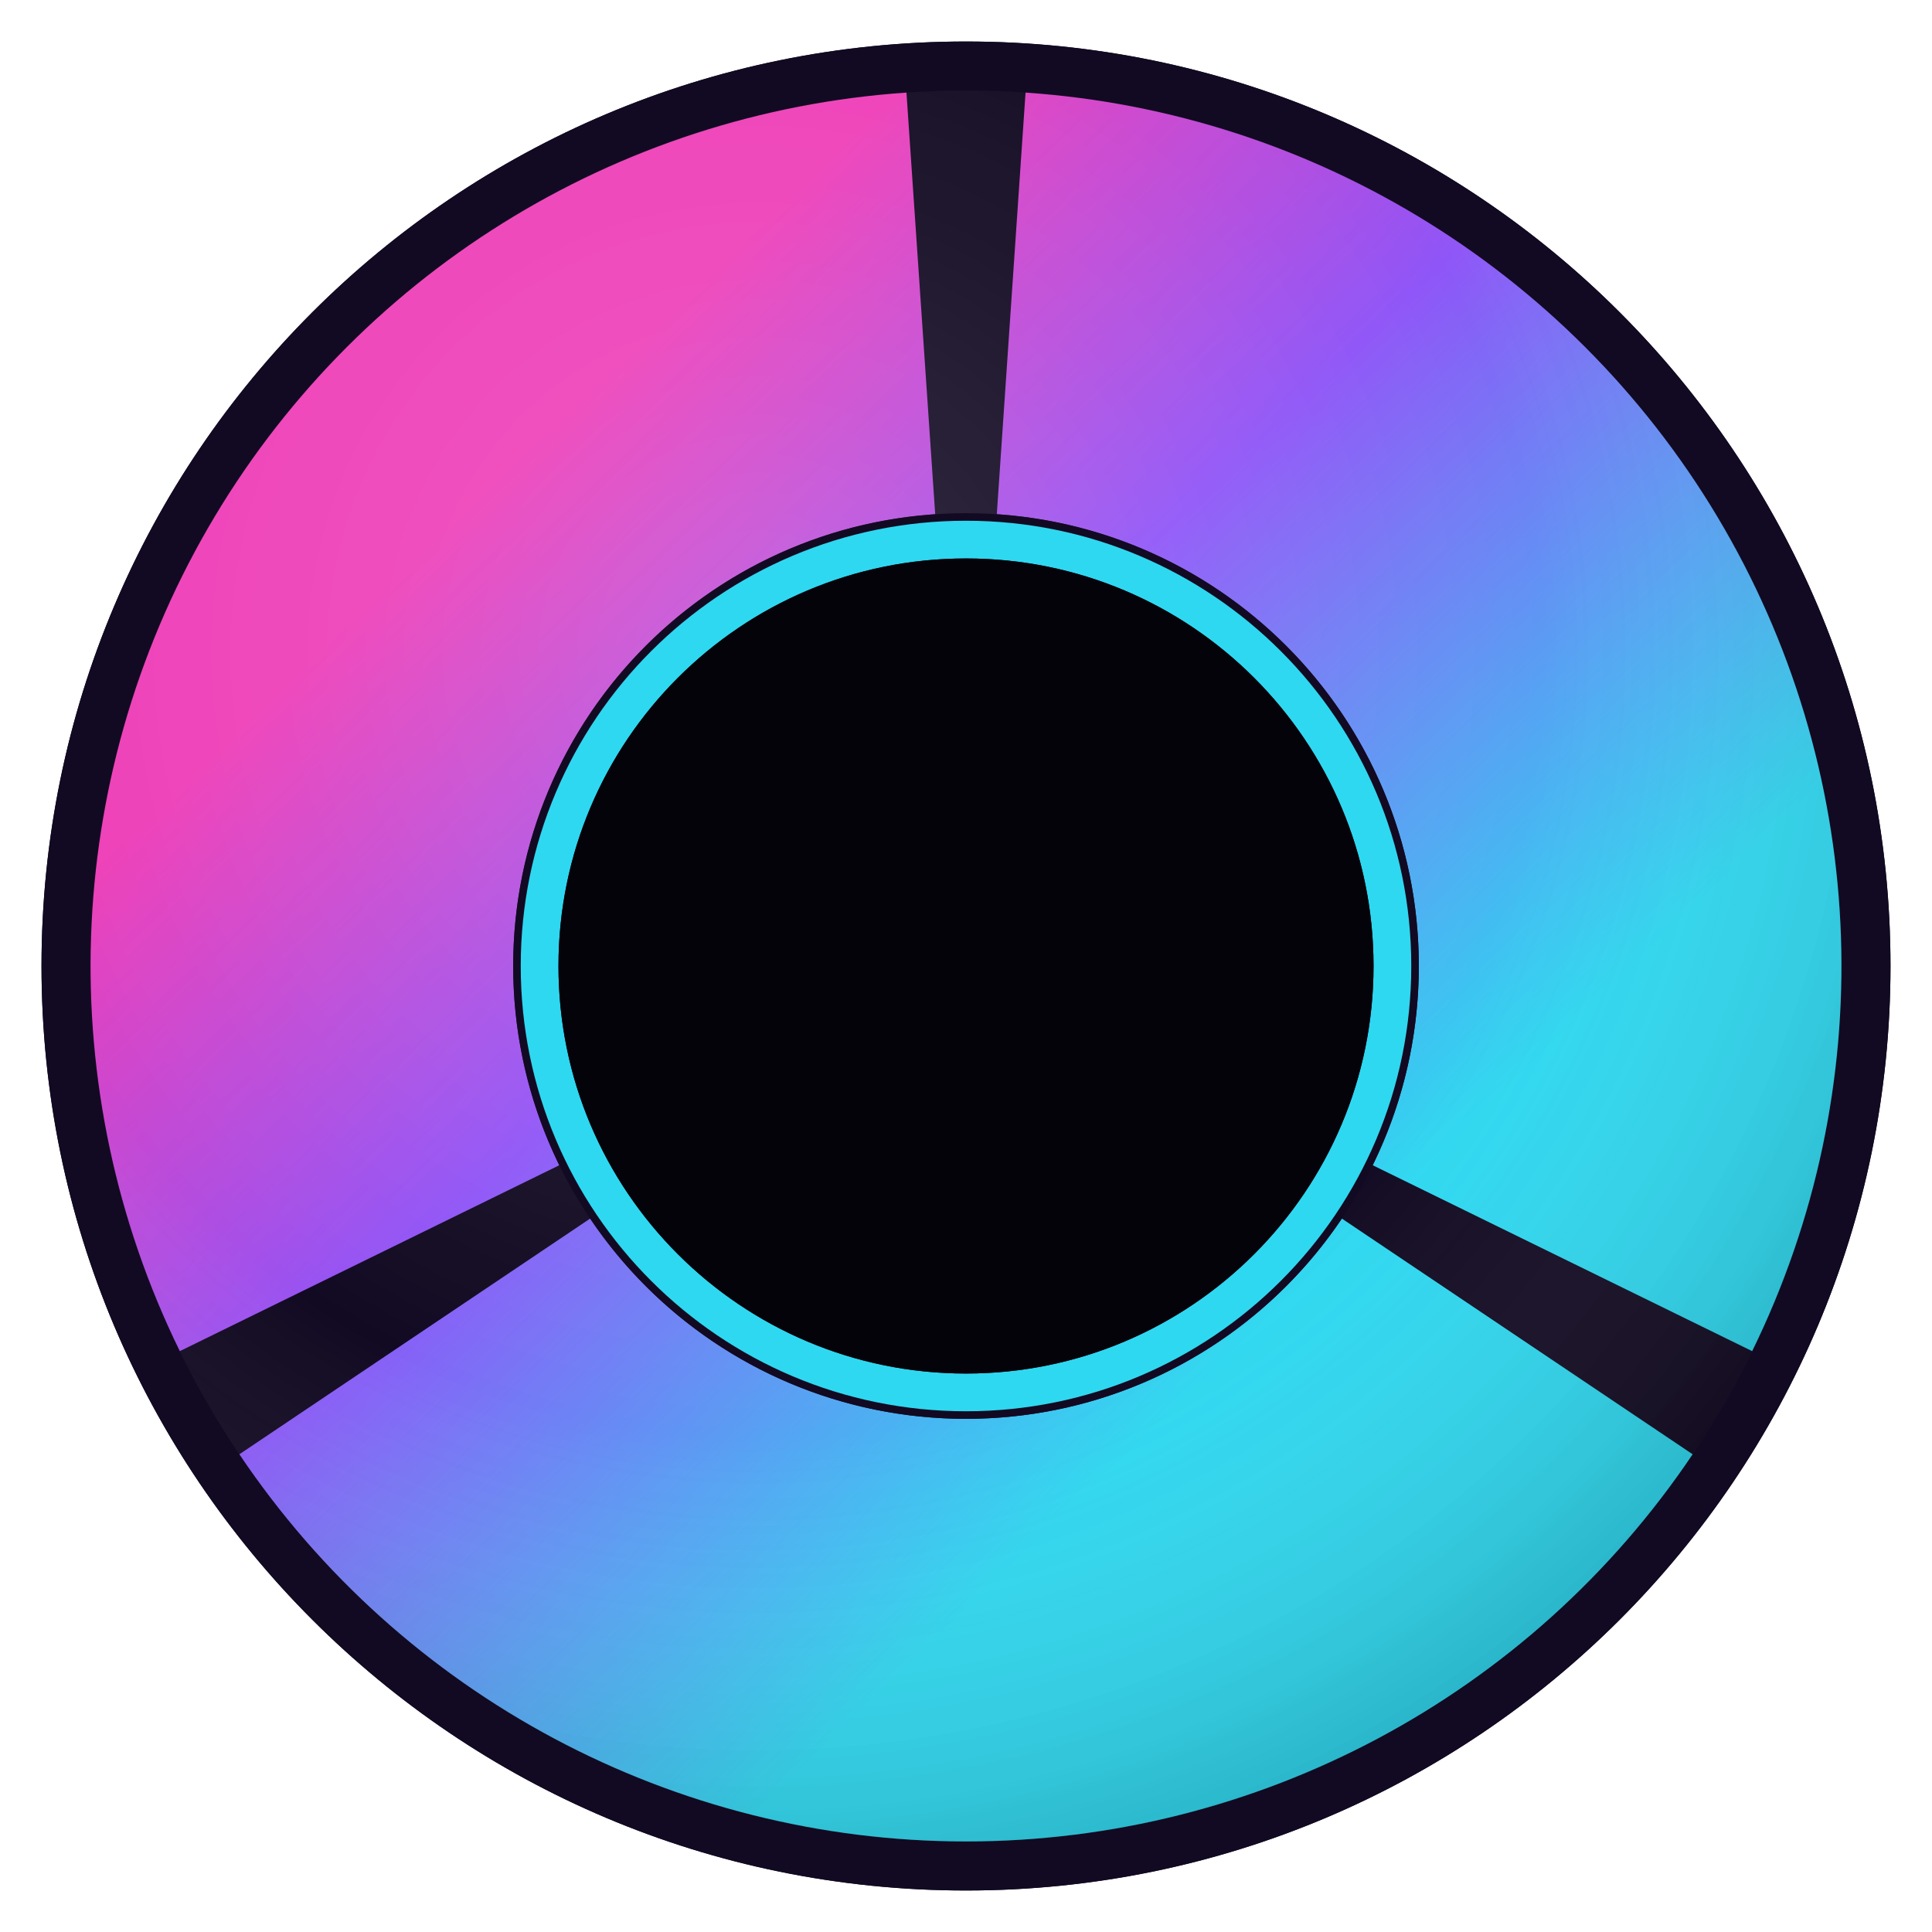
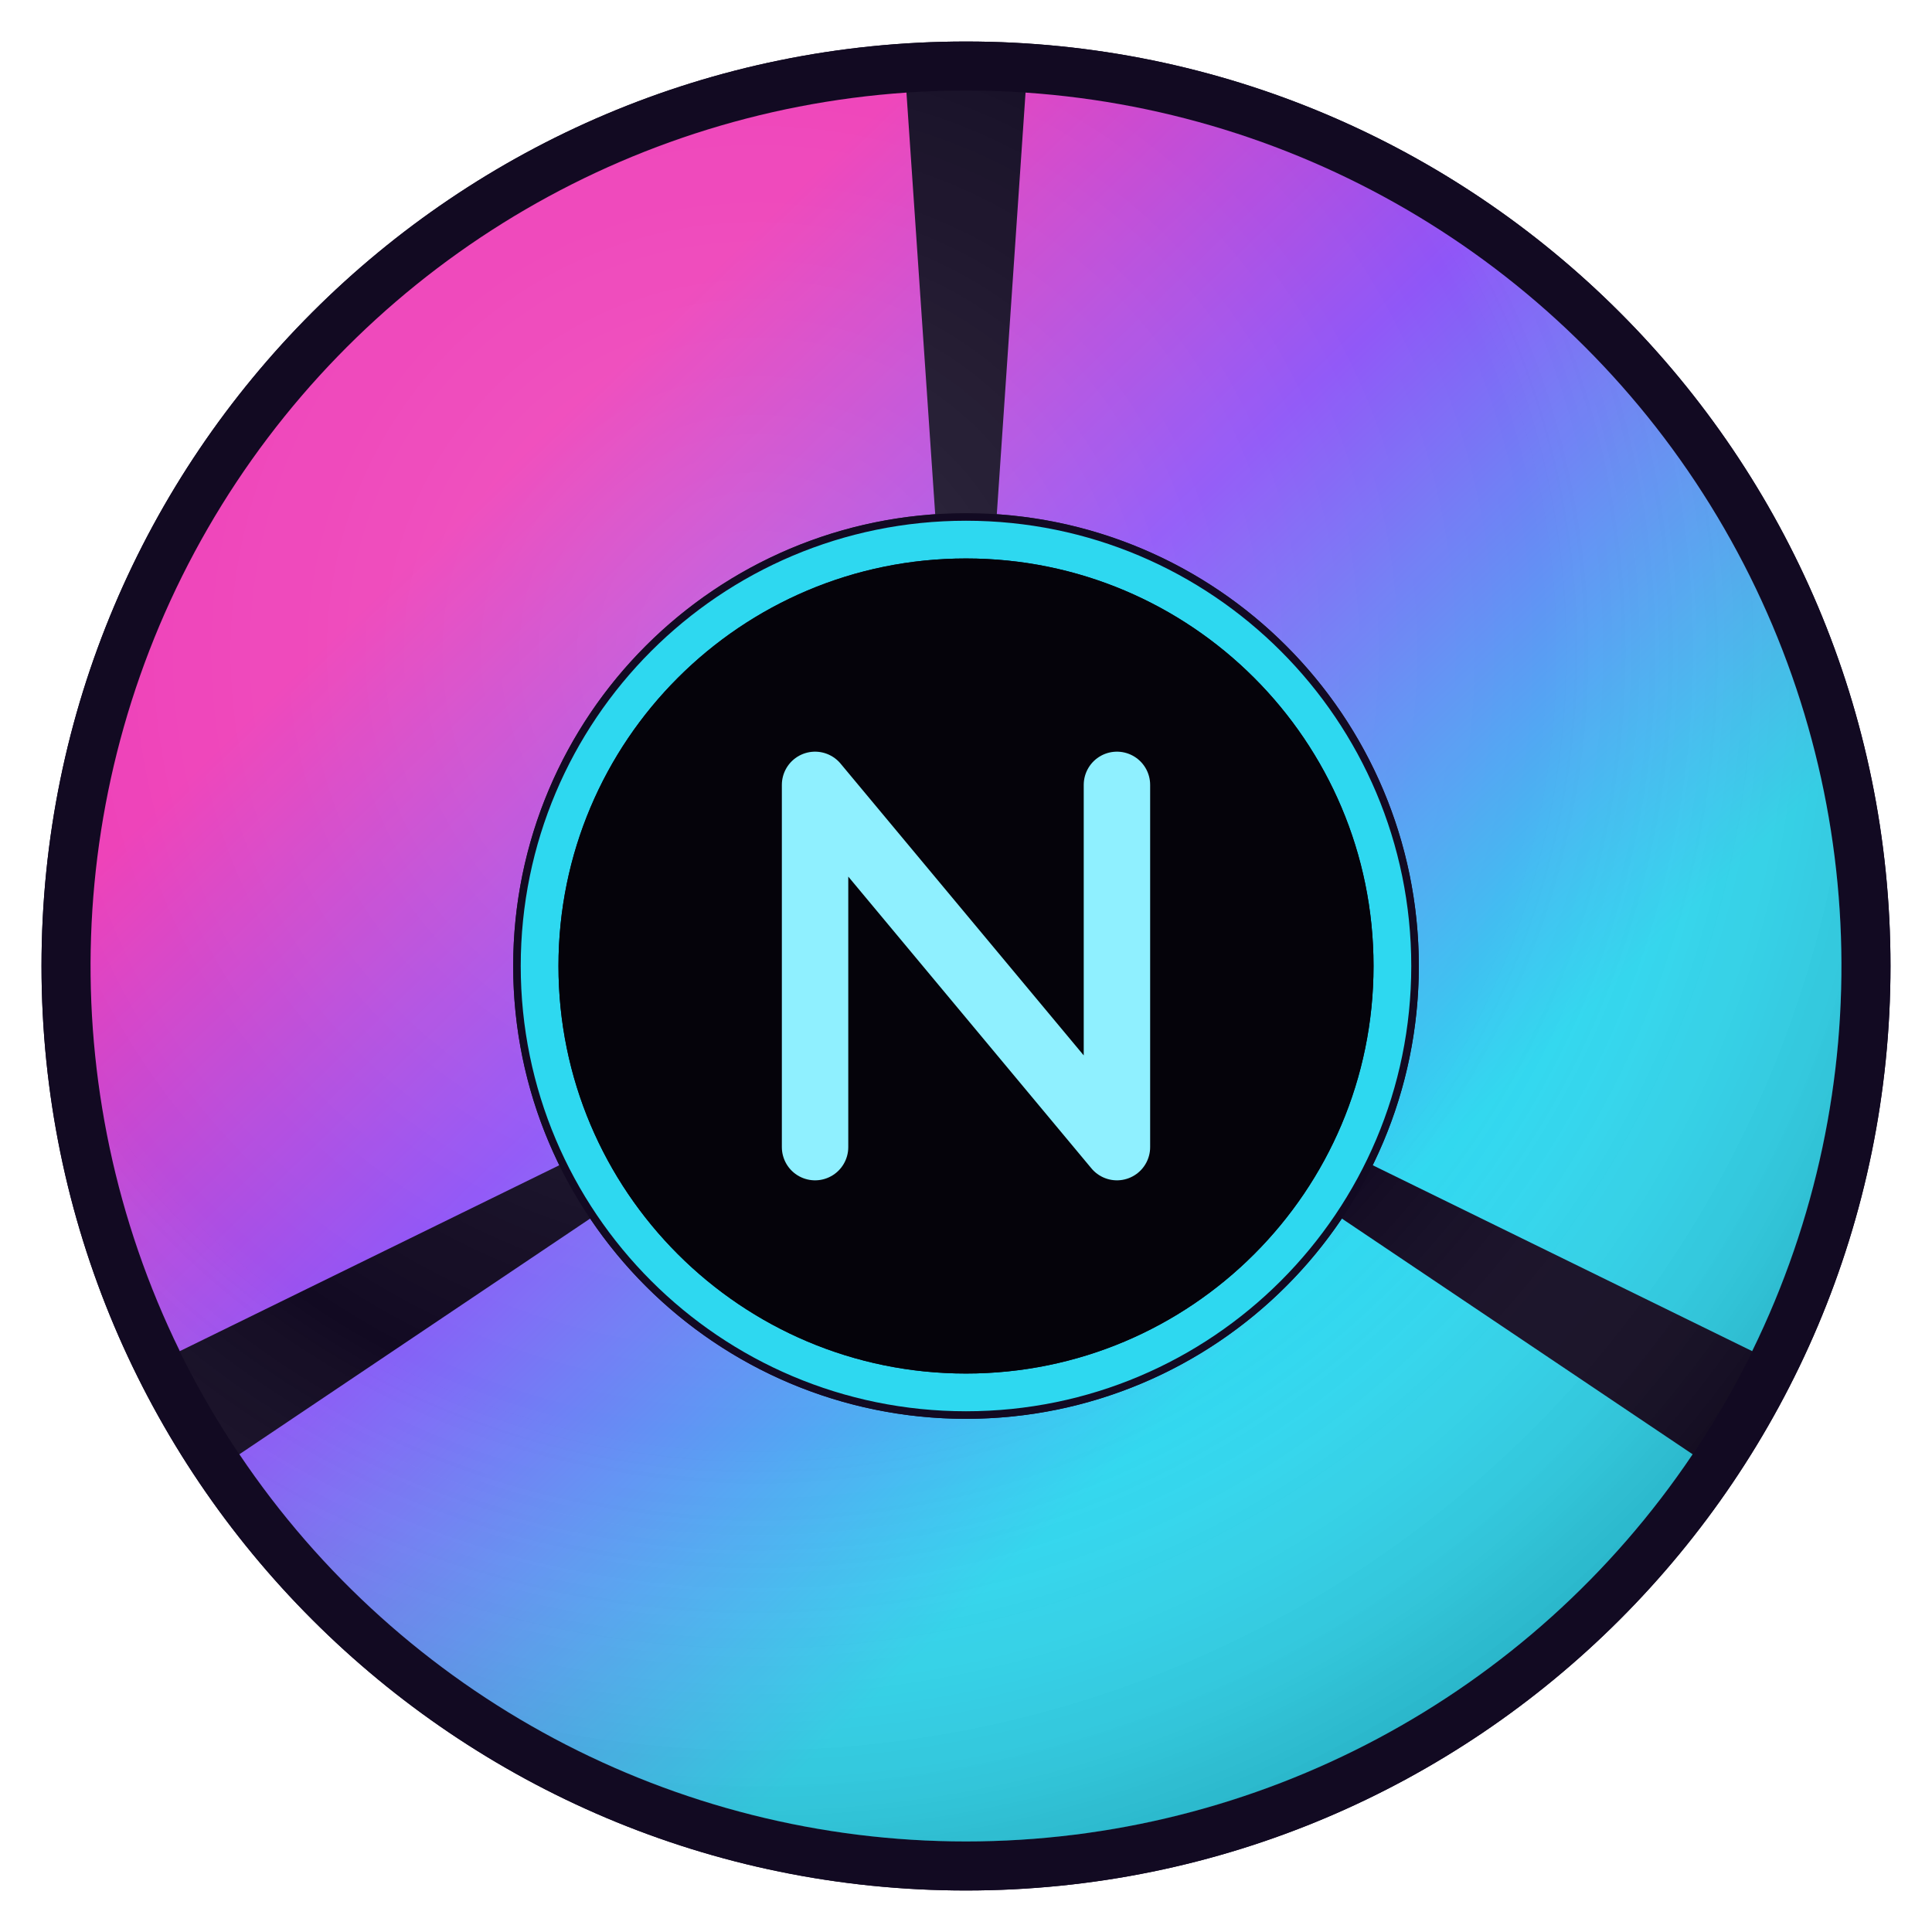
<svg xmlns="http://www.w3.org/2000/svg" width="512" height="512" viewBox="0 0 512 512">
  <defs>
    <linearGradient id="seg" gradientUnits="userSpaceOnUse" x1="120" y1="110" x2="400" y2="400">
      <stop offset="0.05" stop-color="#EE3FB8" />
      <stop offset="0.38" stop-color="#8F55F7" />
      <stop offset="0.80" stop-color="#2ED8F0" />
    </linearGradient>
    <radialGradient id="shade" cx="0.38" cy="0.32" r="0.75">
      <stop offset="0" stop-color="#ffffff" stop-opacity="0.16" />
      <stop offset="0.6" stop-color="#ffffff" stop-opacity="0" />
      <stop offset="1" stop-color="#000000" stop-opacity="0.22" />
    </radialGradient>
  </defs>
  <circle cx="256" cy="256" r="245.0" fill="#120A22" />
  <circle cx="256" cy="256" r="238.500" fill="none" stroke="#120A22" stroke-width="13.000" />
  <path d="M244.029 80.408 A176.000 176.000 0 0 0 97.947 333.429" fill="none" stroke="url(#seg)" stroke-width="112.000" />
  <path d="M109.918 354.163 A176.000 176.000 0 0 0 402.082 354.163" fill="none" stroke="url(#seg)" stroke-width="112.000" />
  <path d="M414.053 333.429 A176.000 176.000 0 0 0 267.971 80.408" fill="none" stroke="url(#seg)" stroke-width="112.000" />
  <circle cx="256" cy="256" r="232.0" fill="url(#shade)" opacity="0.9" />
  <circle cx="256" cy="256" r="120.000" fill="#120A22" />
  <circle cx="256" cy="256" r="113.000" fill="none" stroke="#2ED8F0" stroke-width="10.000" />
  <circle cx="256" cy="256" r="108.000" fill="#05030A" />
+   <path d="M216 304 L216 208 L296 304 L296 208" fill="none" stroke="#8FF0FF" stroke-width="17.6" stroke-linecap="round" stroke-linejoin="round" />
</svg>
